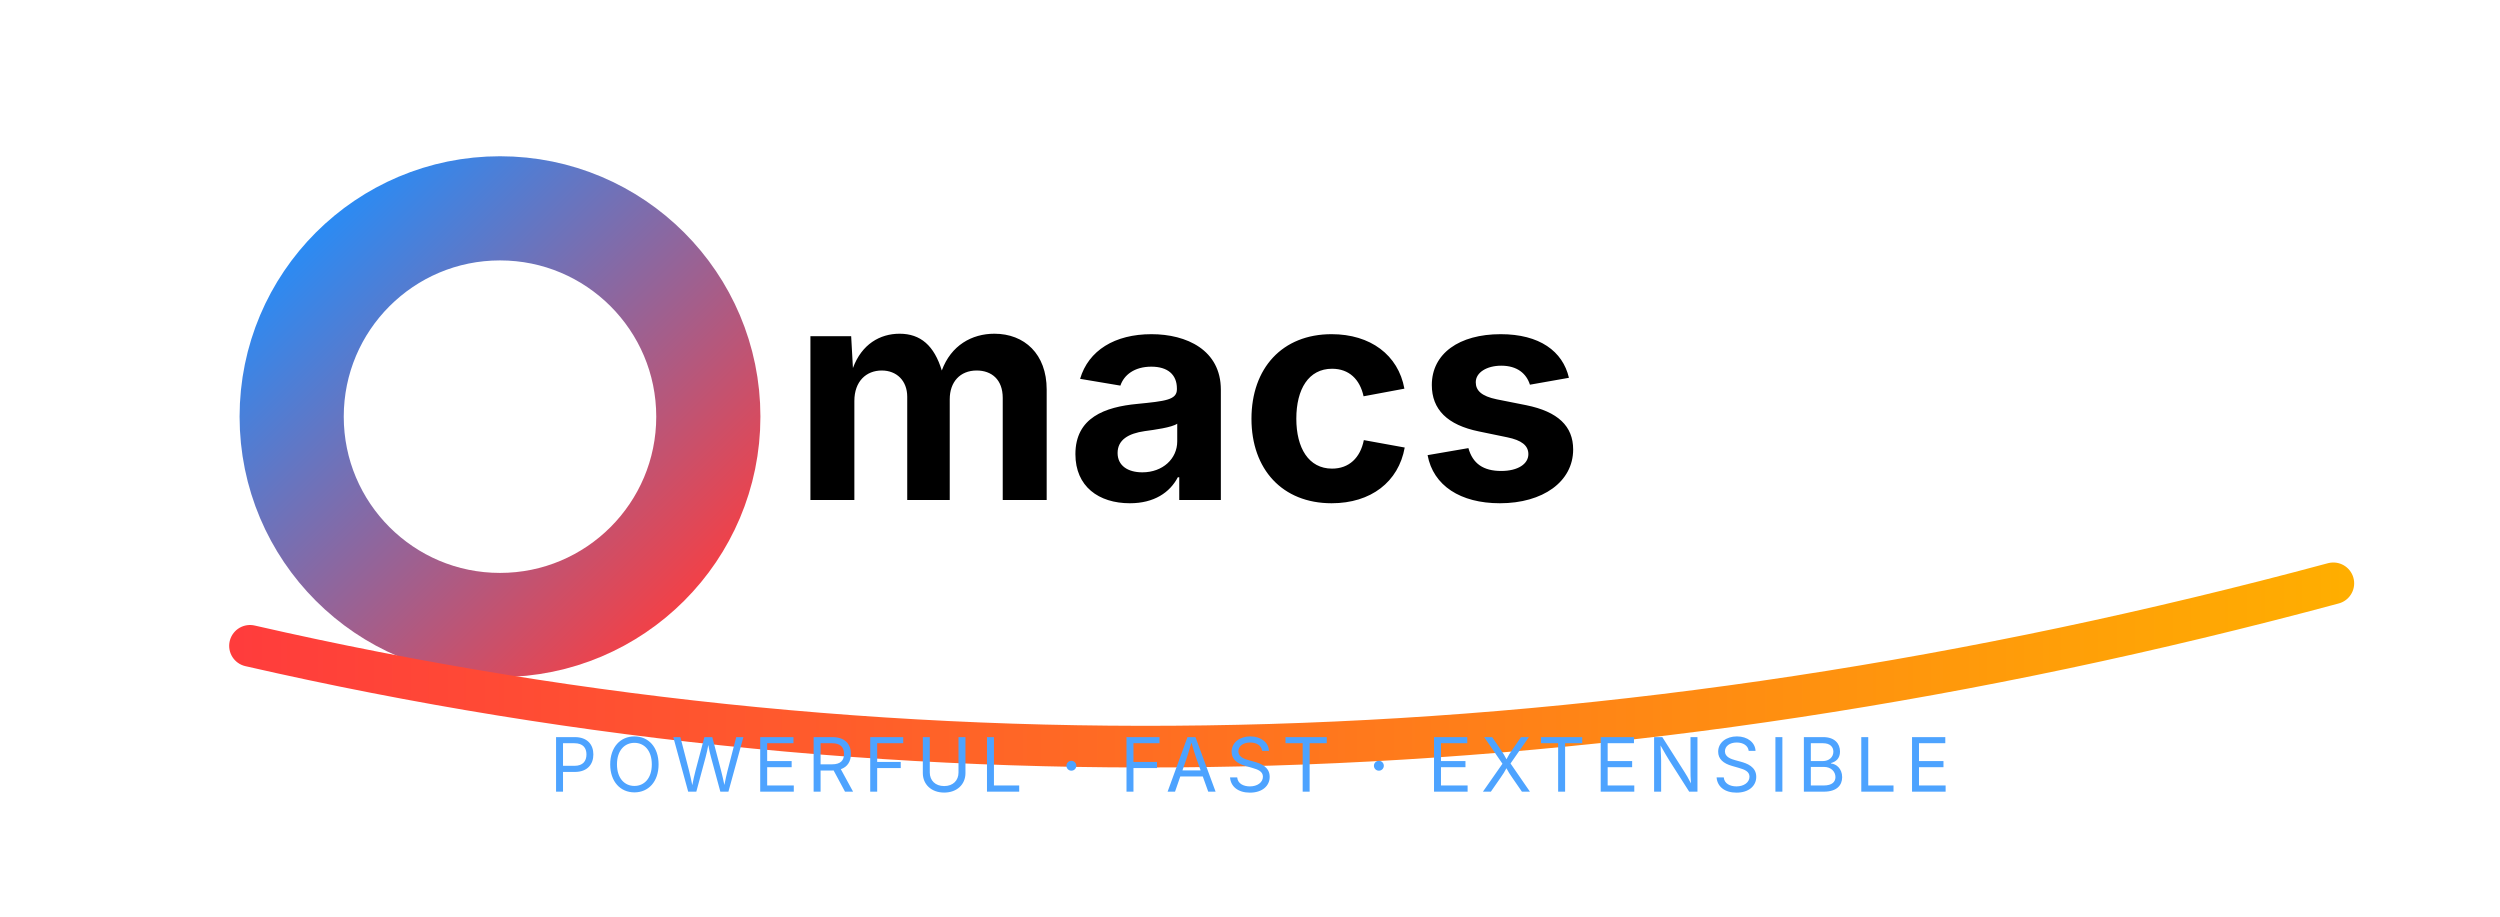
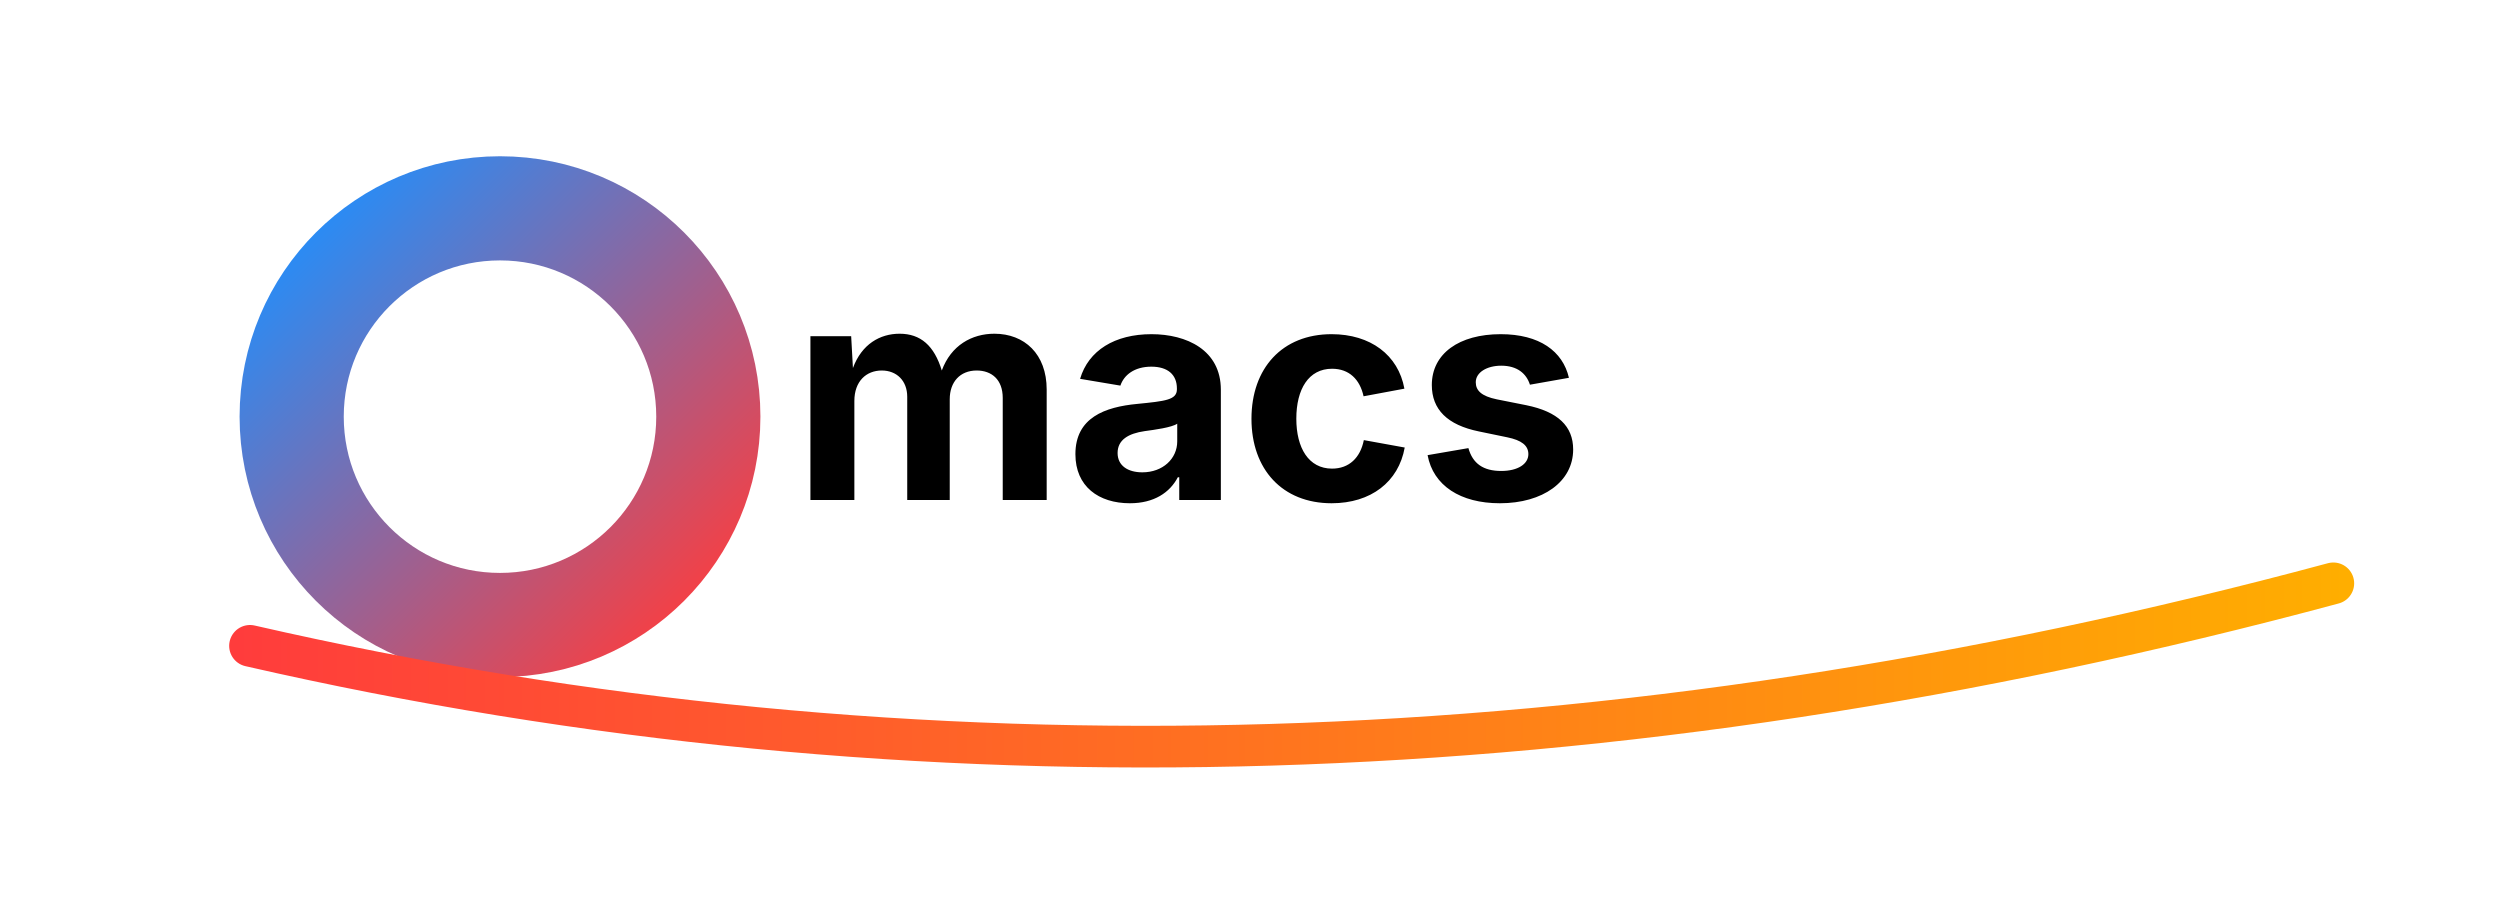
<svg xmlns="http://www.w3.org/2000/svg" width="600" height="220" viewBox="0 0 600 220">
  <defs>
    <linearGradient id="oGradient" x1="0%" y1="0%" x2="100%" y2="100%">
      <stop offset="0%" stop-color="#1e90ff" />
      <stop offset="100%" stop-color="#ff3c3c" />
    </linearGradient>
    <linearGradient id="swooshGradient" x1="0%" y1="0%" x2="100%" y2="0%">
      <stop offset="0%" stop-color="#ff3c3c" />
      <stop offset="100%" stop-color="#ffae00" />
    </linearGradient>
  </defs>
  <circle cx="120" cy="100" r="50" fill="none" stroke="url(#oGradient)" stroke-width="25" />
  <text x="190" y="120" font-family="Inter, Poppins, sans-serif" font-size="72" font-weight="700" fill="currentColor">
    macs
  </text>
  <path d="M60 155 Q300 210 560 140" stroke="url(#swooshGradient)" stroke-width="10" fill="none" stroke-linecap="round" />
  <text x="300" y="190" font-family="Inter, sans-serif" font-size="18" fill="#4da3ff" text-anchor="middle" letter-spacing="2">
-     POWERFUL · FAST · EXTENSIBLE
+ 
  </text>
</svg>
